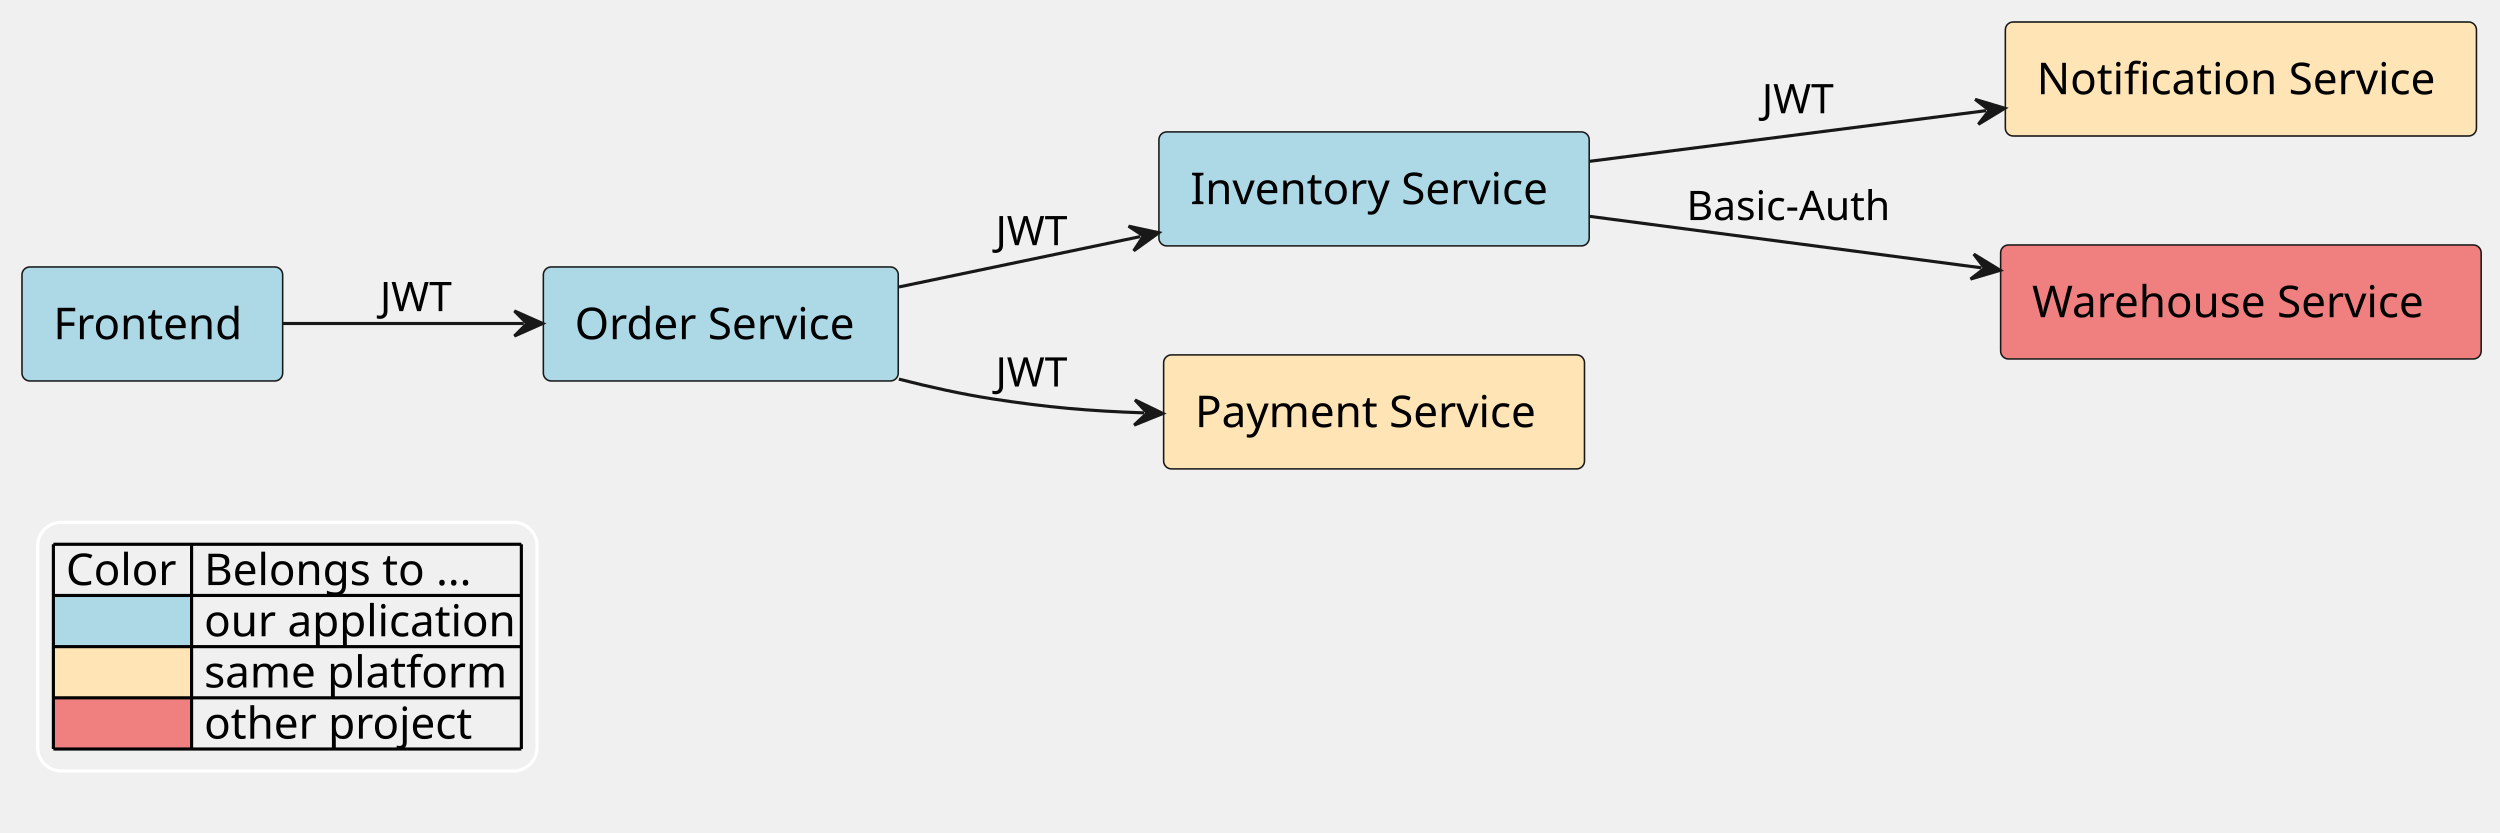
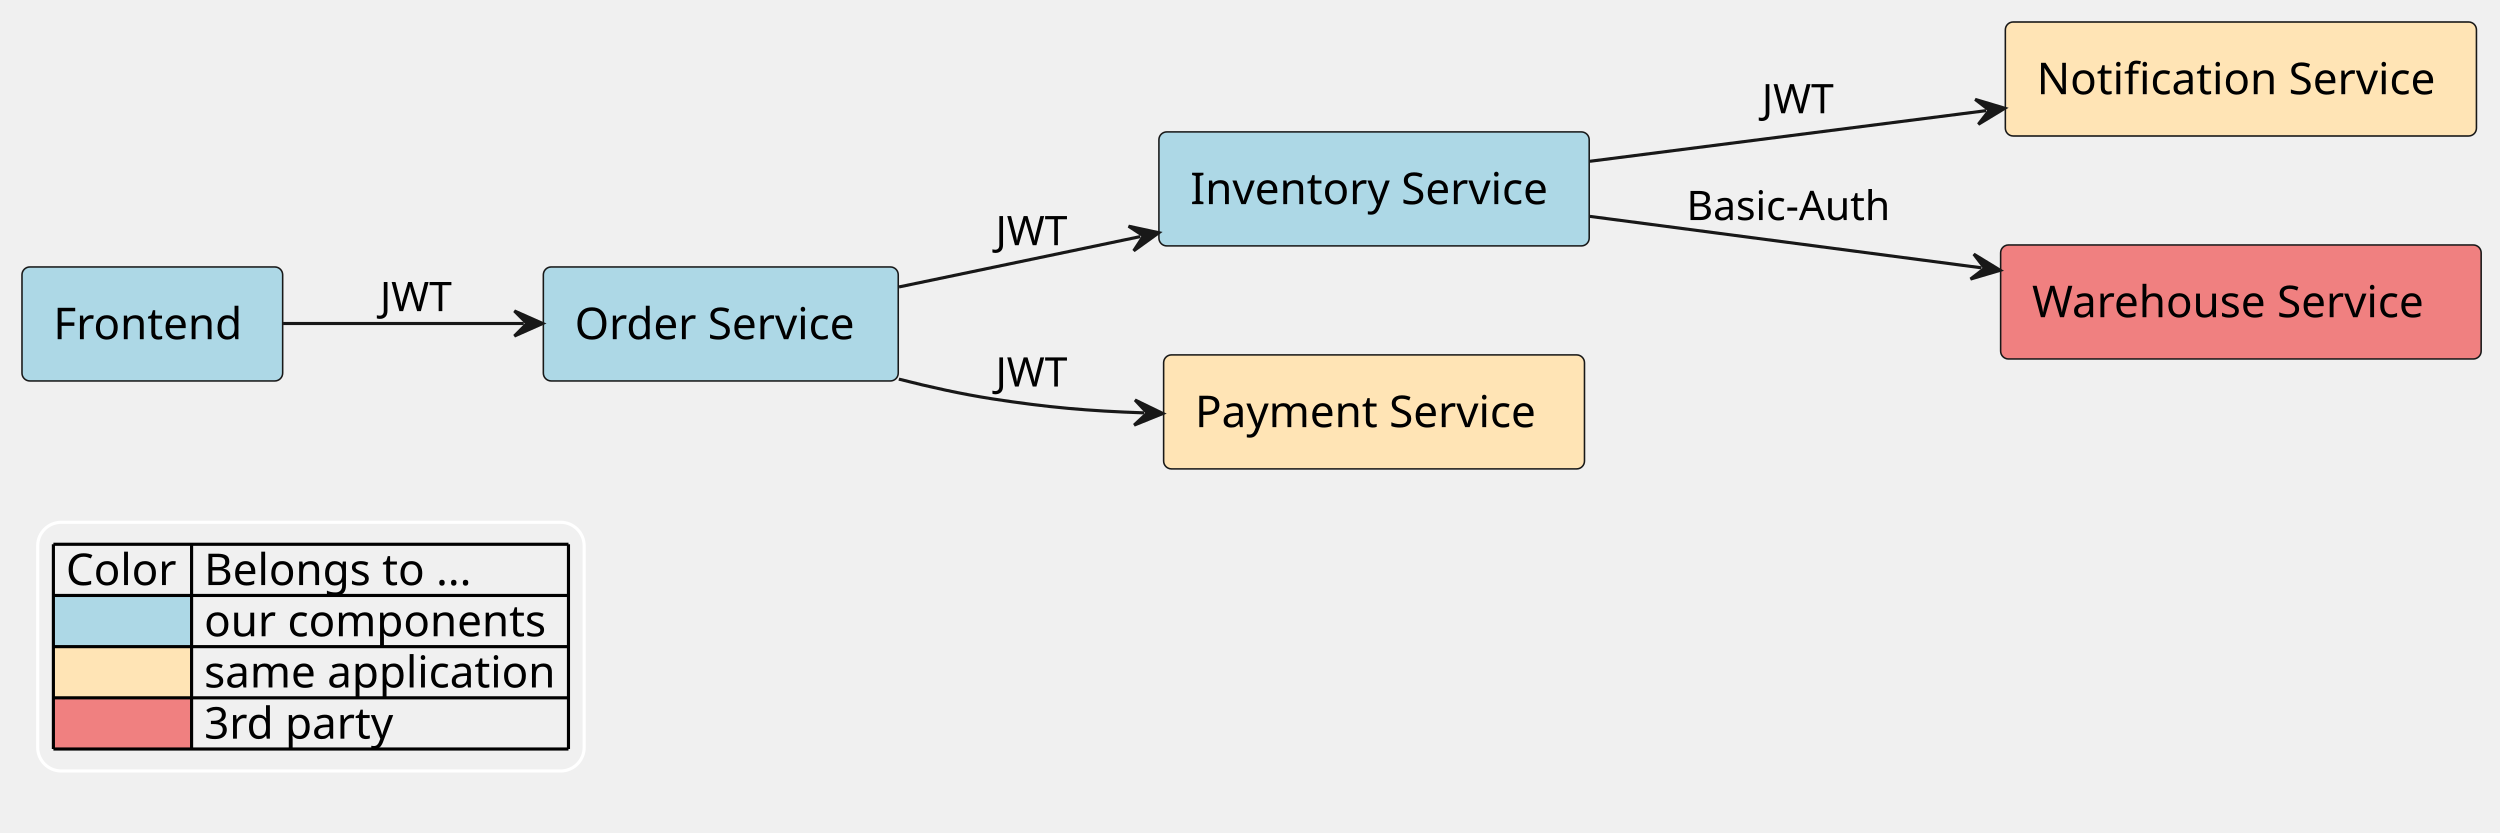
<svg xmlns="http://www.w3.org/2000/svg" contentStyleType="text/css" height="530px" preserveAspectRatio="none" style="width:1592px;height:530px;background:#FFFFFF;" version="1.1" viewBox="0 0 1592 530" width="1592px" zoomAndPan="magnify">
  <defs />
  <g>
    <g id="elem_platform__application__order_service">
      <rect fill="#ADD8E6" height="72.594" rx="5" ry="5" style="stroke:#181818;stroke-width:1.0;" width="226" x="346" y="170" />
      <text fill="#000000" font-family="sans-serif" font-size="28" lengthAdjust="spacing" textLength="186" x="366" y="215.99">Order Service</text>
    </g>
    <g id="elem_platform__application__frontend">
      <rect fill="#ADD8E6" height="72.594" rx="5" ry="5" style="stroke:#181818;stroke-width:1.0;" width="166" x="14" y="170" />
      <text fill="#000000" font-family="sans-serif" font-size="28" lengthAdjust="spacing" textLength="126" x="34" y="215.99">Frontend</text>
    </g>
    <g id="elem_platform__application__inventory_service">
      <rect fill="#ADD8E6" height="72.594" rx="5" ry="5" style="stroke:#181818;stroke-width:1.0;" width="274" x="738" y="84" />
      <text fill="#000000" font-family="sans-serif" font-size="28" lengthAdjust="spacing" textLength="234" x="758" y="129.99">Inventory Service</text>
    </g>
    <g id="elem_platform__payment_service">
      <rect fill="#FFE4B5" height="72.594" rx="5" ry="5" style="stroke:#181818;stroke-width:1.0;" width="268" x="741" y="226" />
      <text fill="#000000" font-family="sans-serif" font-size="28" lengthAdjust="spacing" textLength="228" x="761" y="271.99">Payment Service</text>
    </g>
    <g id="elem_platform__notification_service">
      <rect fill="#FFE4B5" height="72.594" rx="5" ry="5" style="stroke:#181818;stroke-width:1.0;" width="300" x="1277" y="14" />
      <text fill="#000000" font-family="sans-serif" font-size="28" lengthAdjust="spacing" textLength="260" x="1297" y="59.99">Notification Service</text>
    </g>
    <g id="elem_other_project__warehouse_service">
      <rect fill="#F08080" height="72.594" rx="5" ry="5" style="stroke:#181818;stroke-width:1.0;" width="306" x="1274" y="156" />
      <text fill="#000000" font-family="sans-serif" font-size="28" lengthAdjust="spacing" textLength="266" x="1294" y="201.99">Warehouse Service</text>
    </g>
    <g id="link_platform__application__order_service_platform__application__inventory_service">
      <path d="M572.5,182.72 C623.5,172.08 672.613,161.831 726.193,150.651 " fill="none" id="platform__application__order_service-to-platform__application__inventory_service" style="stroke:#181818;stroke-width:2.0;" />
      <polygon fill="#181818" points="737.94,148.2,718.685,144.045,728.151,150.243,721.954,159.708,737.94,148.2" style="stroke:#181818;stroke-width:2.0;" />
      <text fill="#000000" font-family="sans-serif" font-size="26" lengthAdjust="spacing" textLength="42" x="634" y="156.134">JWT</text>
    </g>
    <g id="link_platform__application__order_service_platform__payment_service">
      <path d="M572.38,241.42 C592.06,246.48 612.5,250.98 632,254 C666.96,259.4 693.107,261.714 728.507,262.913 " fill="none" id="platform__application__order_service-to-platform__payment_service" style="stroke:#181818;stroke-width:2.0;" />
      <polygon fill="#181818" points="740.5,263.32,722.781,254.715,730.506,262.981,722.239,270.706,740.5,263.32" style="stroke:#181818;stroke-width:2.0;" />
      <text fill="#000000" font-family="sans-serif" font-size="26" lengthAdjust="spacing" textLength="42" x="634" y="246.134">JWT</text>
    </g>
    <g id="link_platform__application__frontend_platform__application__order_service">
      <path d="M180.24,206 C229.12,206 280.06,206 333.56,206 " fill="none" id="platform__application__frontend-to-platform__application__order_service" style="stroke:#181818;stroke-width:2.0;" />
      <polygon fill="#181818" points="345.56,206,327.56,198,335.56,206,327.56,214,345.56,206" style="stroke:#181818;stroke-width:2.0;" />
      <text fill="#000000" font-family="sans-serif" font-size="26" lengthAdjust="spacing" textLength="42" x="242" y="198.134">JWT</text>
    </g>
    <g id="link_platform__application__inventory_service_platform__notification_service">
      <path d="M1012.46,102.7 C1092.64,92.46 1182.417,80.981 1264.757,70.461 " fill="none" id="platform__application__inventory_service-to-platform__notification_service" style="stroke:#181818;stroke-width:2.0;" />
      <polygon fill="#181818" points="1276.66,68.94,1257.791,63.286,1266.741,70.207,1259.819,79.157,1276.66,68.94" style="stroke:#181818;stroke-width:2.0;" />
      <text fill="#000000" font-family="sans-serif" font-size="26" lengthAdjust="spacing" textLength="42" x="1122" y="72.134">JWT</text>
    </g>
    <g id="link_platform__application__inventory_service_other_project__warehouse_service">
      <path d="M1012.46,137.8 C1091.7,148.2 1180.022,159.818 1261.822,170.558 " fill="none" id="platform__application__inventory_service-to-other_project__warehouse_service" style="stroke:#181818;stroke-width:2.0;" />
      <polygon fill="#181818" points="1273.72,172.12,1256.915,161.845,1263.805,170.818,1254.832,177.709,1273.72,172.12" style="stroke:#181818;stroke-width:2.0;" />
      <text fill="#000000" font-family="sans-serif" font-size="26" lengthAdjust="spacing" textLength="138" x="1074" y="140.134">Basic-Auth</text>
    </g>
-     <rect fill="none" height="158.375" id="_legend" rx="15" ry="15" style="stroke:#FFFFFF;stroke-width:2.0;" width="318" x="24" y="332.594" />
+     <rect fill="none" height="158.375" id="_legend" rx="15" ry="15" style="stroke:#FFFFFF;stroke-width:2.0;" width="348" x="24" y="332.594" />
    <text fill="#000000" font-family="sans-serif" font-size="28" lengthAdjust="spacing" textLength="72" x="42" y="372.584">Color</text>
    <text fill="#000000" font-family="sans-serif" font-size="28" lengthAdjust="spacing" textLength="182" x="130" y="372.584">Belongs to ...</text>
    <rect fill="#ADD8E6" height="32.594" style="stroke:none;stroke-width:2.0;" width="88" x="34" y="379.188" />
    <text fill="#000000" font-family="sans-serif" font-size="28" lengthAdjust="spacing" textLength="8" x="34" y="405.178"> </text>
-     <text fill="#000000" font-family="sans-serif" font-size="28" lengthAdjust="spacing" textLength="202" x="130" y="405.178">our application</text>
+     <text fill="#000000" font-family="sans-serif" font-size="28" lengthAdjust="spacing" textLength="230" x="130" y="405.178">our components</text>
    <rect fill="#FFE4B5" height="32.594" style="stroke:none;stroke-width:2.0;" width="88" x="34" y="411.781" />
    <text fill="#000000" font-family="sans-serif" font-size="28" lengthAdjust="spacing" textLength="8" x="34" y="437.772"> </text>
-     <text fill="#000000" font-family="sans-serif" font-size="28" lengthAdjust="spacing" textLength="196" x="130" y="437.772">same platform</text>
+     <text fill="#000000" font-family="sans-serif" font-size="28" lengthAdjust="spacing" textLength="232" x="130" y="437.772">same application</text>
    <rect fill="#F08080" height="32.594" style="stroke:none;stroke-width:2.0;" width="88" x="34" y="444.375" />
    <text fill="#000000" font-family="sans-serif" font-size="28" lengthAdjust="spacing" textLength="8" x="34" y="470.365"> </text>
-     <text fill="#000000" font-family="sans-serif" font-size="28" lengthAdjust="spacing" textLength="178" x="130" y="470.365">other project</text>
-     <line style="stroke:#000000;stroke-width:2.0;" x1="34" x2="332" y1="346.594" y2="346.594" />
-     <line style="stroke:#000000;stroke-width:2.0;" x1="34" x2="332" y1="379.188" y2="379.188" />
-     <line style="stroke:#000000;stroke-width:2.0;" x1="34" x2="332" y1="411.781" y2="411.781" />
-     <line style="stroke:#000000;stroke-width:2.0;" x1="34" x2="332" y1="444.375" y2="444.375" />
-     <line style="stroke:#000000;stroke-width:2.0;" x1="34" x2="332" y1="476.969" y2="476.969" />
+     <text fill="#000000" font-family="sans-serif" font-size="28" lengthAdjust="spacing" textLength="122" x="130" y="470.365">3rd party</text>
+     <line style="stroke:#000000;stroke-width:2.0;" x1="34" x2="362" y1="346.594" y2="346.594" />
+     <line style="stroke:#000000;stroke-width:2.0;" x1="34" x2="362" y1="379.188" y2="379.188" />
+     <line style="stroke:#000000;stroke-width:2.0;" x1="34" x2="362" y1="411.781" y2="411.781" />
+     <line style="stroke:#000000;stroke-width:2.0;" x1="34" x2="362" y1="444.375" y2="444.375" />
+     <line style="stroke:#000000;stroke-width:2.0;" x1="34" x2="362" y1="476.969" y2="476.969" />
    <line style="stroke:#000000;stroke-width:2.0;" x1="34" x2="34" y1="346.594" y2="476.969" />
    <line style="stroke:#000000;stroke-width:2.0;" x1="122" x2="122" y1="346.594" y2="476.969" />
-     <line style="stroke:#000000;stroke-width:2.0;" x1="332" x2="332" y1="346.594" y2="476.969" />
+     <line style="stroke:#000000;stroke-width:2.0;" x1="362" x2="362" y1="346.594" y2="476.969" />
  </g>
</svg>
